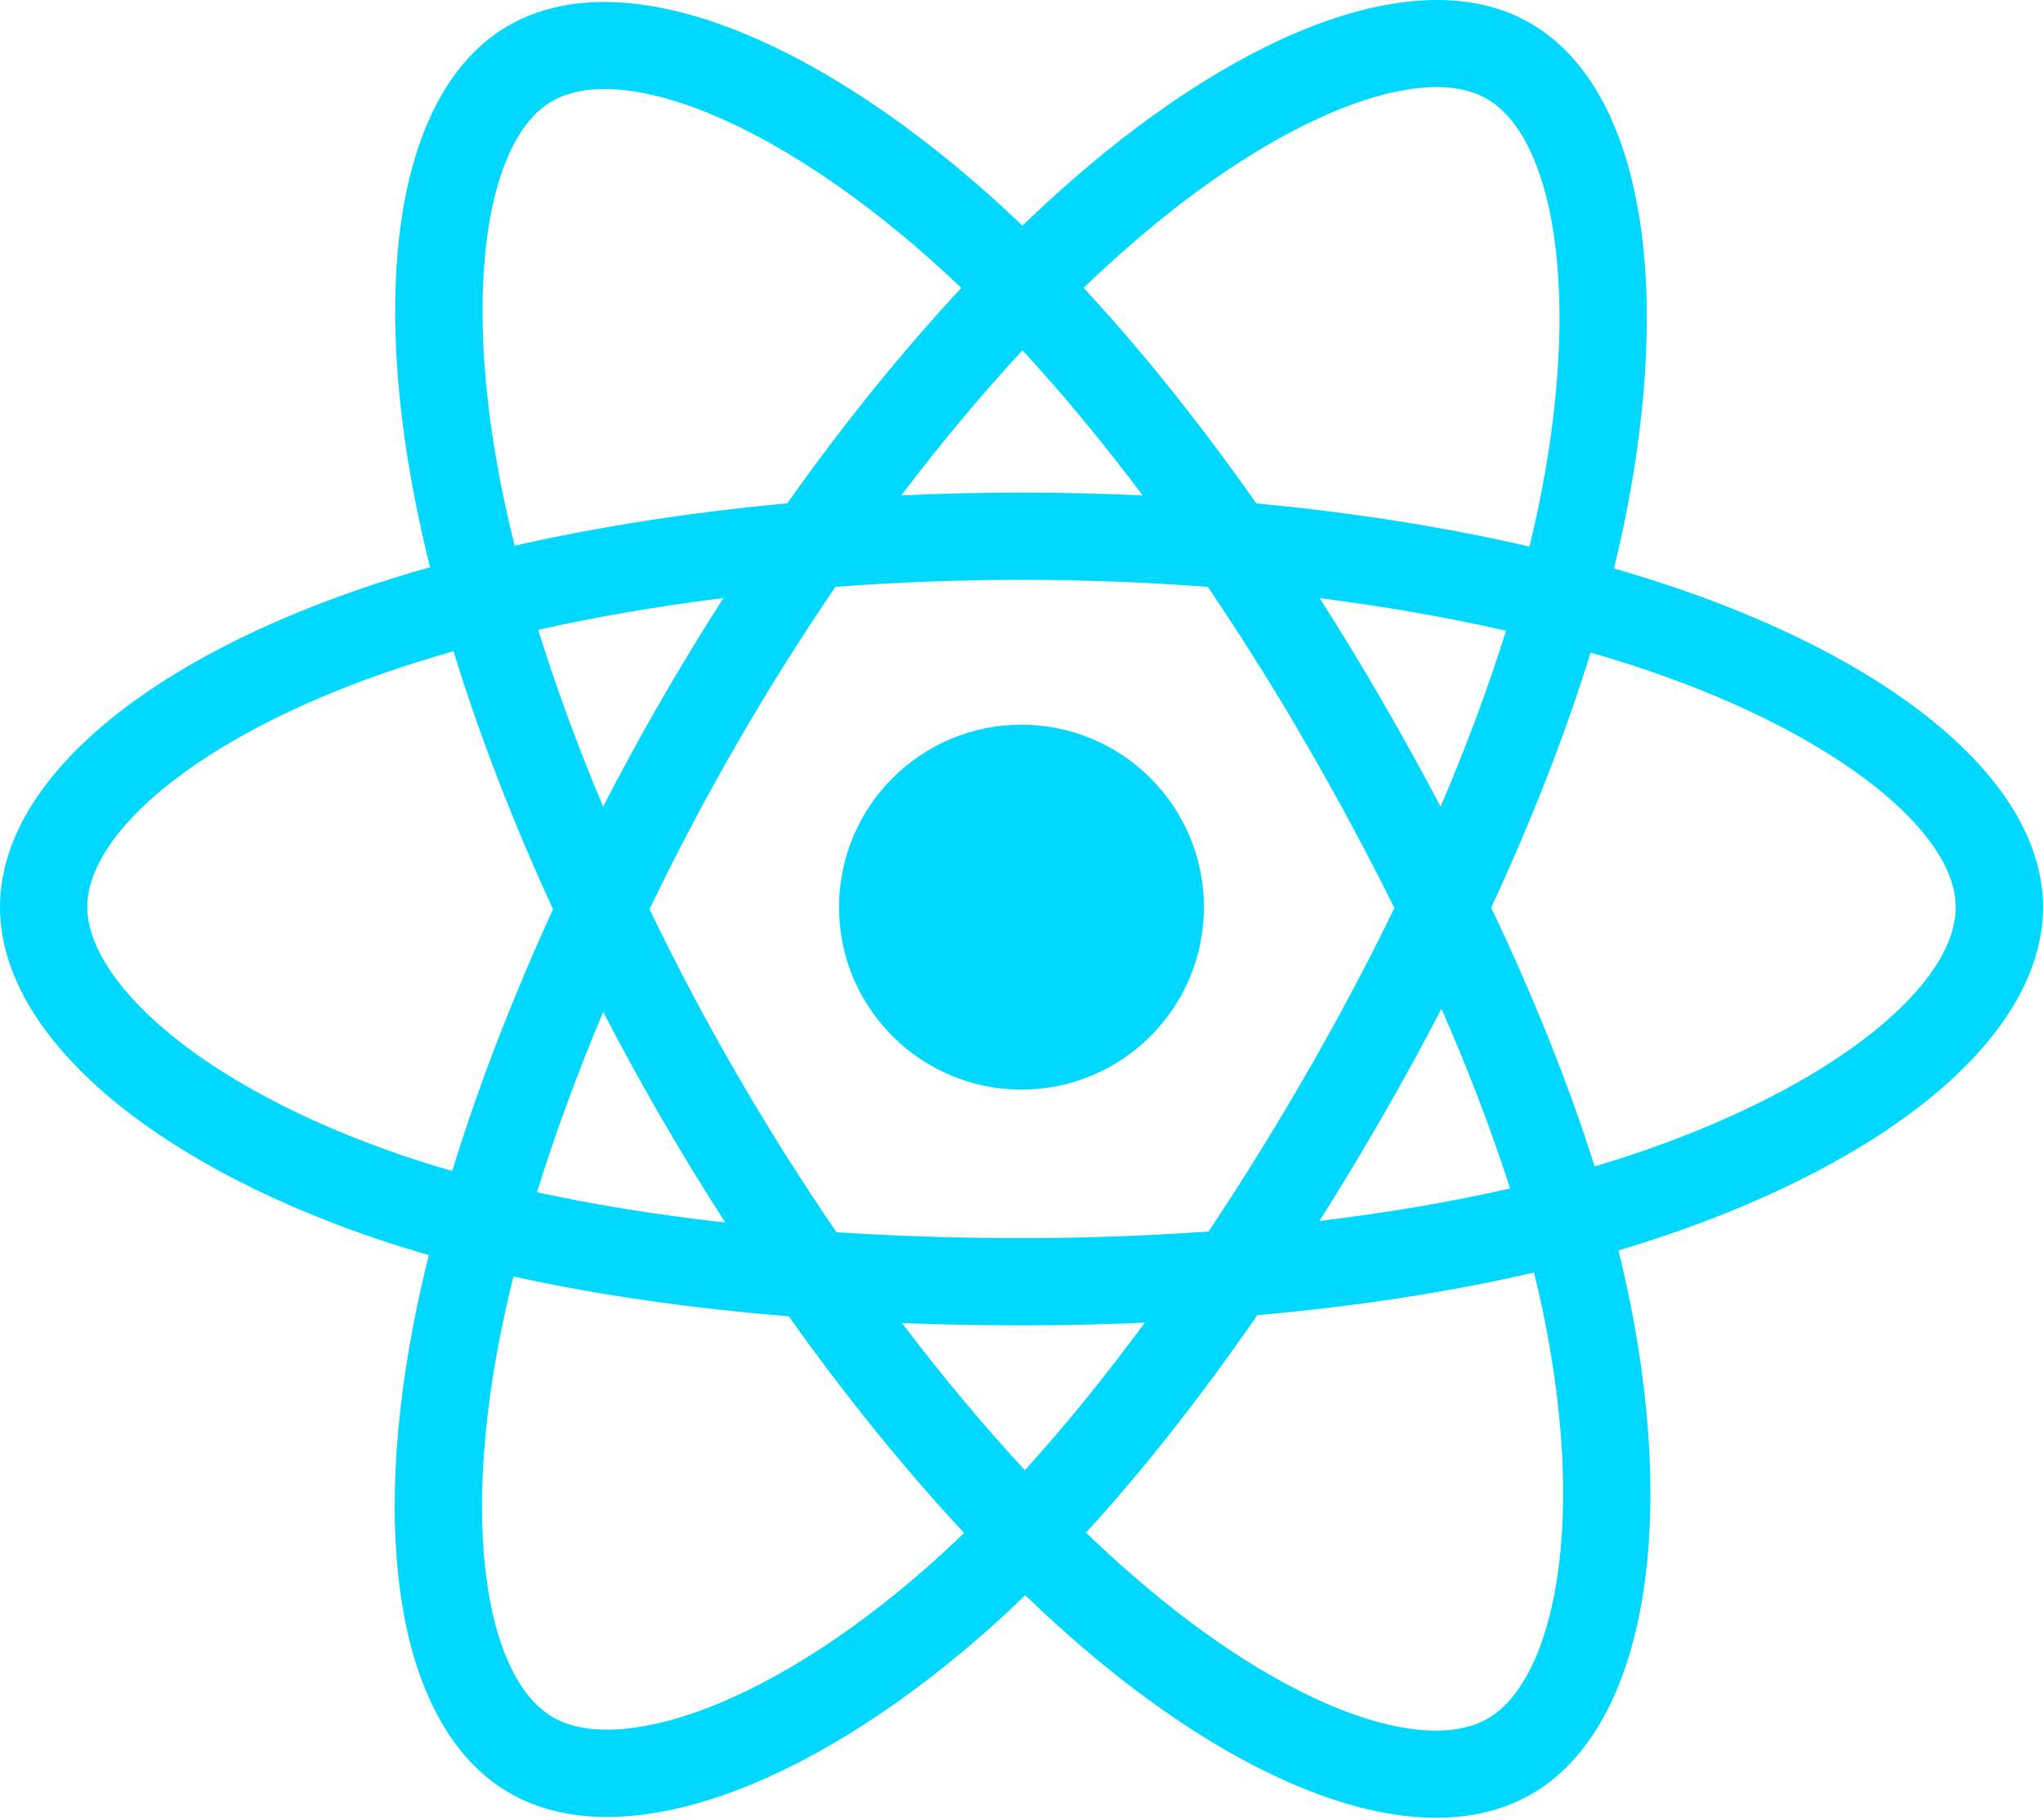
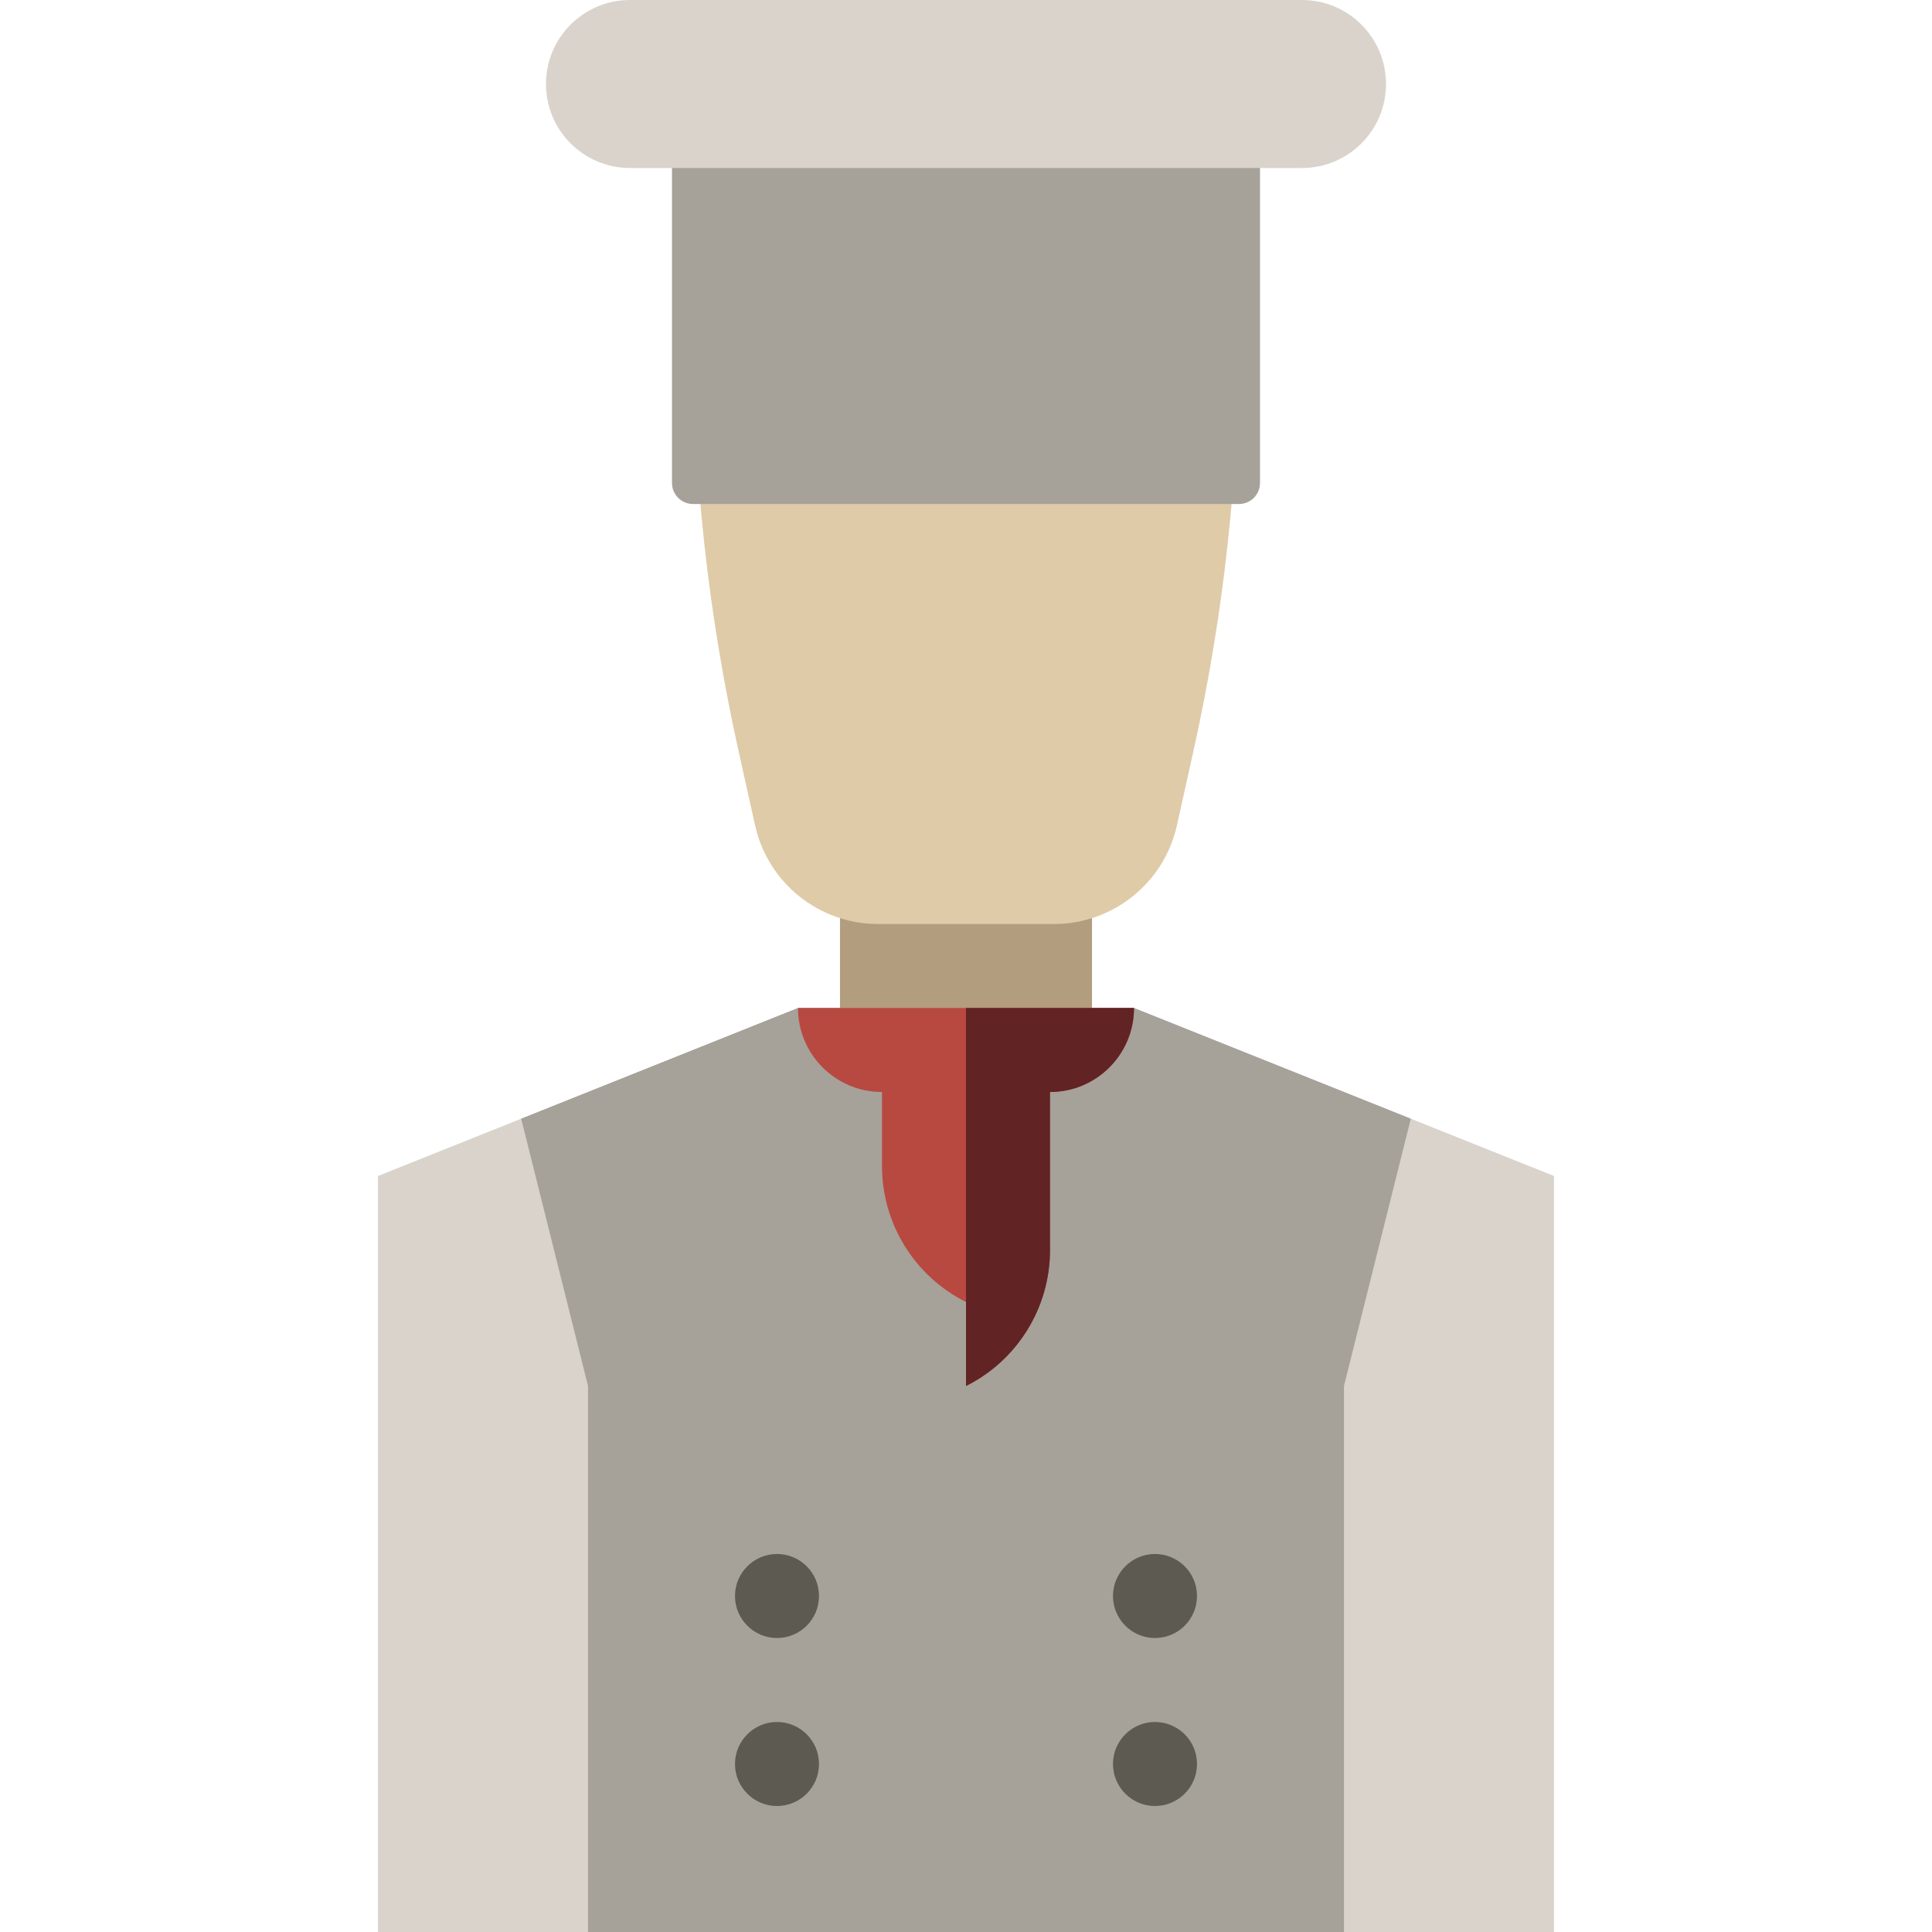
- <svg xmlns="http://www.w3.org/2000/svg" aria-hidden="true" role="img" class="iconify iconify--logos" width="35.93" height="32" preserveAspectRatio="xMidYMid meet" viewBox="0 0 256 228">
-   <path fill="#00D8FF" d="M210.483 73.824a171.49 171.49 0 0 0-8.24-2.597c.465-1.9.893-3.777 1.273-5.621c6.238-30.281 2.16-54.676-11.769-62.708c-13.355-7.7-35.196.329-57.254 19.526a171.23 171.23 0 0 0-6.375 5.848a155.866 155.866 0 0 0-4.241-3.917C100.759 3.829 77.587-4.822 63.673 3.233C50.33 10.957 46.379 33.89 51.995 62.588a170.974 170.974 0 0 0 1.892 8.48c-3.28.932-6.445 1.924-9.474 2.98C17.309 83.498 0 98.307 0 113.668c0 15.865 18.582 31.778 46.812 41.427a145.52 145.52 0 0 0 6.921 2.165a167.467 167.467 0 0 0-2.01 9.138c-5.354 28.2-1.173 50.591 12.134 58.266c13.744 7.926 36.812-.22 59.273-19.855a145.567 145.567 0 0 0 5.342-4.923a168.064 168.064 0 0 0 6.92 6.314c21.758 18.722 43.246 26.282 56.54 18.586c13.731-7.949 18.194-32.003 12.4-61.268a145.016 145.016 0 0 0-1.535-6.842c1.62-.48 3.21-.974 4.76-1.488c29.348-9.723 48.443-25.443 48.443-41.52c0-15.417-17.868-30.326-45.517-39.844Zm-6.365 70.984c-1.4.463-2.836.91-4.3 1.345c-3.24-10.257-7.612-21.163-12.963-32.432c5.106-11 9.31-21.767 12.459-31.957c2.619.758 5.16 1.557 7.61 2.4c23.69 8.156 38.14 20.213 38.14 29.504c0 9.896-15.606 22.743-40.946 31.14Zm-10.514 20.834c2.562 12.94 2.927 24.64 1.23 33.787c-1.524 8.219-4.59 13.698-8.382 15.893c-8.067 4.67-25.32-1.4-43.927-17.412a156.726 156.726 0 0 1-6.437-5.87c7.214-7.889 14.423-17.06 21.459-27.246c12.376-1.098 24.068-2.894 34.671-5.345a134.17 134.17 0 0 1 1.386 6.193ZM87.276 214.515c-7.882 2.783-14.16 2.863-17.955.675c-8.075-4.657-11.432-22.636-6.853-46.752a156.923 156.923 0 0 1 1.869-8.499c10.486 2.32 22.093 3.988 34.498 4.994c7.084 9.967 14.501 19.128 21.976 27.15a134.668 134.668 0 0 1-4.877 4.492c-9.933 8.682-19.886 14.842-28.658 17.94ZM50.35 144.747c-12.483-4.267-22.792-9.812-29.858-15.863c-6.35-5.437-9.555-10.836-9.555-15.216c0-9.322 13.897-21.212 37.076-29.293c2.813-.98 5.757-1.905 8.812-2.773c3.204 10.42 7.406 21.315 12.477 32.332c-5.137 11.18-9.399 22.249-12.634 32.792a134.718 134.718 0 0 1-6.318-1.979Zm12.378-84.26c-4.811-24.587-1.616-43.134 6.425-47.789c8.564-4.958 27.502 2.111 47.463 19.835a144.318 144.318 0 0 1 3.841 3.545c-7.438 7.987-14.787 17.08-21.808 26.988c-12.04 1.116-23.565 2.908-34.161 5.309a160.342 160.342 0 0 1-1.76-7.887Zm110.427 27.268a347.8 347.8 0 0 0-7.785-12.803c8.168 1.033 15.994 2.404 23.343 4.08c-2.206 7.072-4.956 14.465-8.193 22.045a381.151 381.151 0 0 0-7.365-13.322Zm-45.032-43.861c5.044 5.465 10.096 11.566 15.065 18.186a322.04 322.04 0 0 0-30.257-.006c4.974-6.559 10.069-12.652 15.192-18.18ZM82.802 87.83a323.167 323.167 0 0 0-7.227 13.238c-3.184-7.553-5.909-14.98-8.134-22.152c7.304-1.634 15.093-2.97 23.209-3.984a321.524 321.524 0 0 0-7.848 12.897Zm8.081 65.352c-8.385-.936-16.291-2.203-23.593-3.793c2.26-7.3 5.045-14.885 8.298-22.6a321.187 321.187 0 0 0 7.257 13.246c2.594 4.48 5.28 8.868 8.038 13.147Zm37.542 31.03c-5.184-5.592-10.354-11.779-15.403-18.433c4.902.192 9.899.29 14.978.29c5.218 0 10.376-.117 15.453-.343c-4.985 6.774-10.018 12.97-15.028 18.486Zm52.198-57.817c3.422 7.8 6.306 15.345 8.596 22.52c-7.422 1.694-15.436 3.058-23.88 4.071a382.417 382.417 0 0 0 7.859-13.026a347.403 347.403 0 0 0 7.425-13.565Zm-16.898 8.101a358.557 358.557 0 0 1-12.281 19.815a329.4 329.4 0 0 1-23.444.823c-7.967 0-15.716-.248-23.178-.732a310.202 310.202 0 0 1-12.513-19.846h.001a307.41 307.41 0 0 1-10.923-20.627a310.278 310.278 0 0 1 10.89-20.637l-.001.001a307.318 307.318 0 0 1 12.413-19.761c7.613-.576 15.42-.876 23.31-.876H128c7.926 0 15.743.303 23.354.883a329.357 329.357 0 0 1 12.335 19.695a358.489 358.489 0 0 1 11.036 20.54a329.472 329.472 0 0 1-11 20.722Zm22.56-122.124c8.572 4.944 11.906 24.881 6.52 51.026c-.344 1.668-.73 3.367-1.15 5.09c-10.622-2.452-22.155-4.275-34.23-5.408c-7.034-10.017-14.323-19.124-21.64-27.008a160.789 160.789 0 0 1 5.888-5.4c18.9-16.447 36.564-22.941 44.612-18.3ZM128 90.808c12.625 0 22.86 10.235 22.86 22.86s-10.235 22.86-22.86 22.86s-22.86-10.235-22.86-22.86s10.235-22.86 22.86-22.86Z" />
+ <svg xmlns="http://www.w3.org/2000/svg" height="200px" width="200px" version="1.1" id="Layer_1" viewBox="0 0 512 512" xml:space="preserve" fill="#000000">
+   <g id="SVGRepo_bgCarrier" stroke-width="0" />
+   <g id="SVGRepo_tracerCarrier" stroke-linecap="round" stroke-linejoin="round" />
+   <g id="SVGRepo_iconCarrier">
+     <path style="fill:#D9D3CC;" d="M411.826,311.652V512h-55.652H155.826h-55.652V311.652l111.304-44.522h89.043L411.826,311.652z" />
+     <path style="fill:#A6A199;" d="M373.881,296.474l-17.707,70.831V512H155.826l0,0V367.304l-17.707-70.83l73.36-29.344h11.13h66.783 h11.13L373.881,296.474z" />
+     <path style="fill:#5D5A51;" d="M217.043,422.957c0,6.147-4.983,11.13-11.13,11.13c-6.147,0-11.13-4.983-11.13-11.13 c0-6.147,4.983-11.13,11.13-11.13C212.06,411.826,217.043,416.809,217.043,422.957z M205.913,456.348 c-6.147,0-11.13,4.983-11.13,11.13s4.983,11.13,11.13,11.13c6.147,0,11.13-4.983,11.13-11.13S212.06,456.348,205.913,456.348z M306.087,434.087c6.147,0,11.13-4.983,11.13-11.13c0-6.147-4.983-11.13-11.13-11.13s-11.13,4.983-11.13,11.13 C294.957,429.104,299.94,434.087,306.087,434.087z M306.087,456.348c-6.147,0-11.13,4.983-11.13,11.13s4.983,11.13,11.13,11.13 s11.13-4.983,11.13-11.13S312.234,456.348,306.087,456.348z" />
+     <path style="fill:#B39D7F;" d="M289.391,278.261h-66.783v-44.522h66.783V278.261z" />
+     <path style="fill:#DFCBA8;" d="M279.302,244.87h-46.603c-15.651,0-29.201-10.87-32.597-26.148l-4.378-19.7 c-8.024-36.109-12.072-72.989-12.072-109.979l0,0h144.696l0,0c0,36.99-4.048,73.869-12.072,109.979l-4.378,19.7 C308.502,234,294.952,244.87,279.302,244.87z" />
+     <path style="fill:#B74941;" d="M300.522,267.13c0,12.295-9.966,22.261-22.261,22.261v41.894c0,15.253-8.618,29.197-22.261,36.019 v-22.261c-13.643-6.822-22.261-20.766-22.261-36.019v-19.633c-12.295,0-22.261-9.966-22.261-22.261h22.261H256H300.522z" />
+     <path style="fill:#612324;" d="M300.522,267.13c0,12.295-9.966,22.261-22.261,22.261v41.894c0,15.253-8.618,29.197-22.261,36.019 v-22.261V267.13H300.522z" />
+     <path style="fill:#A6A199;" d="M178.087,128V5.565c0-3.073,2.492-5.565,5.565-5.565h144.696c3.073,0,5.565,2.492,5.565,5.565V128 c0,3.073-2.492,5.565-5.565,5.565H183.652C180.579,133.565,178.087,131.073,178.087,128z" />
+     <path style="fill:#D9D3CC;" d="M345.043,44.522H166.957c-12.295,0-22.261-9.966-22.261-22.261l0,0 C144.696,9.966,154.662,0,166.957,0h178.087c12.295,0,22.261,9.966,22.261,22.261l0,0C367.304,34.556,357.338,44.522,345.043,44.522 z" />
+   </g>
</svg>
